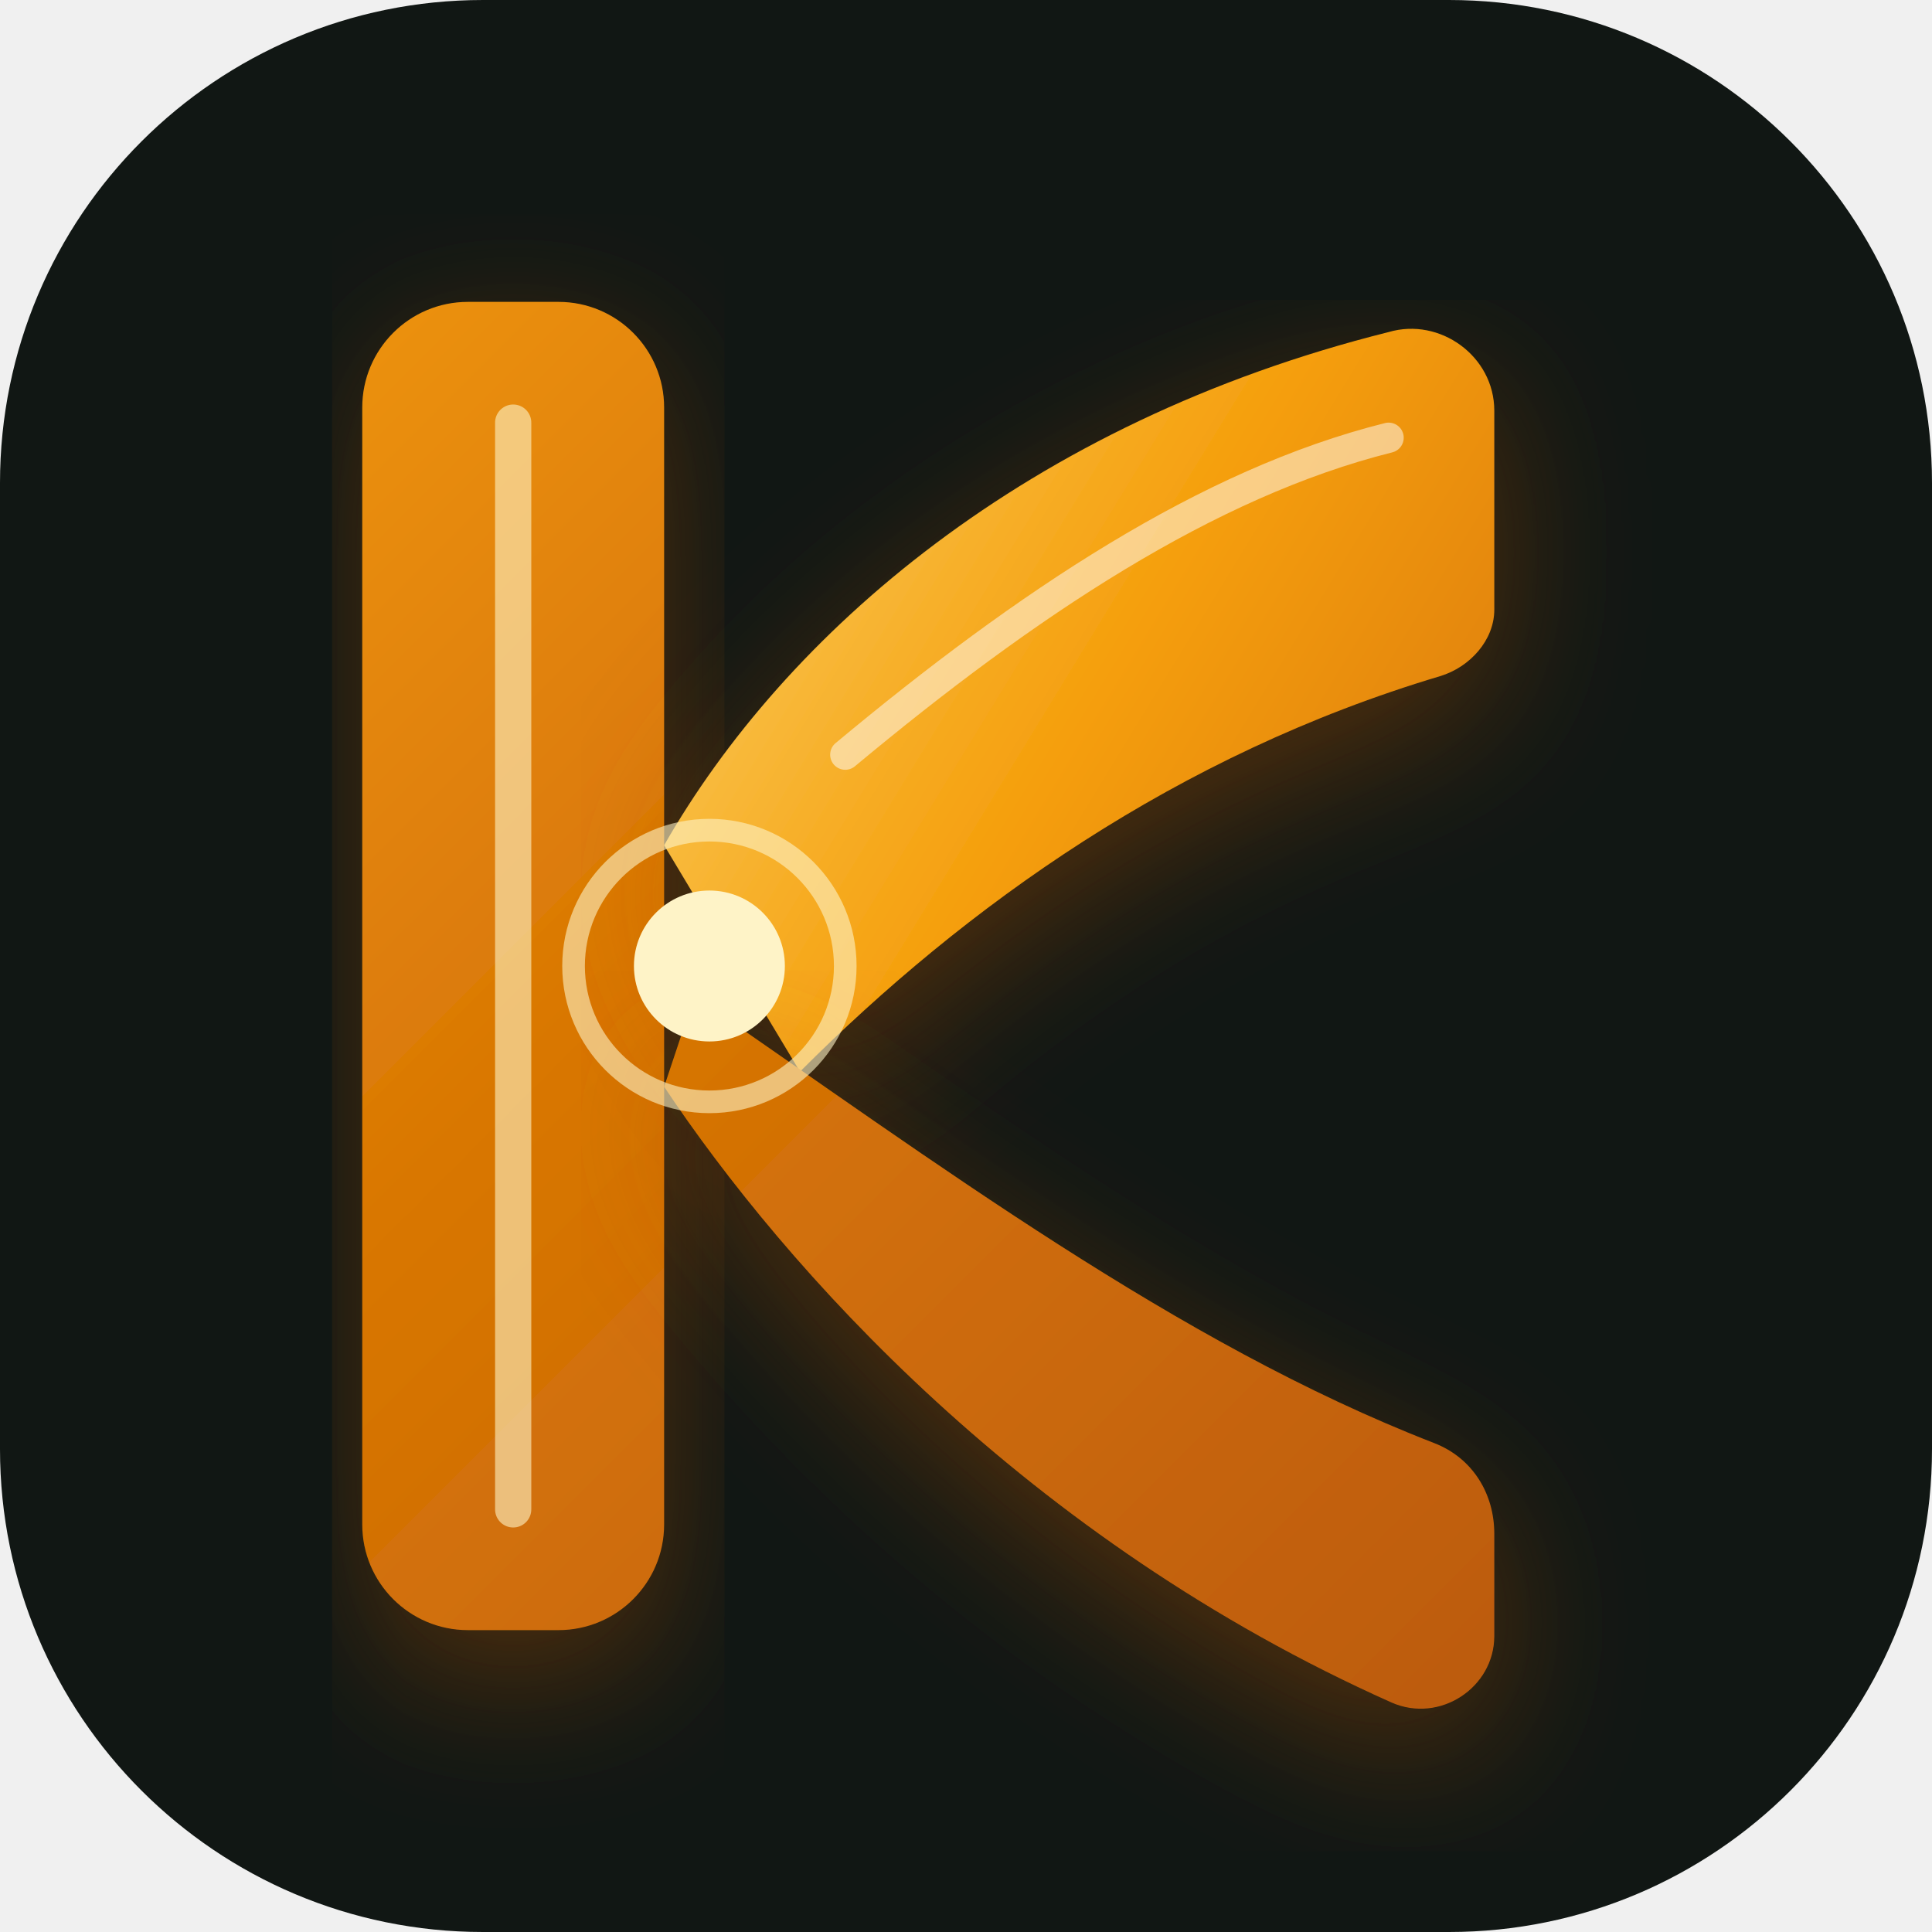
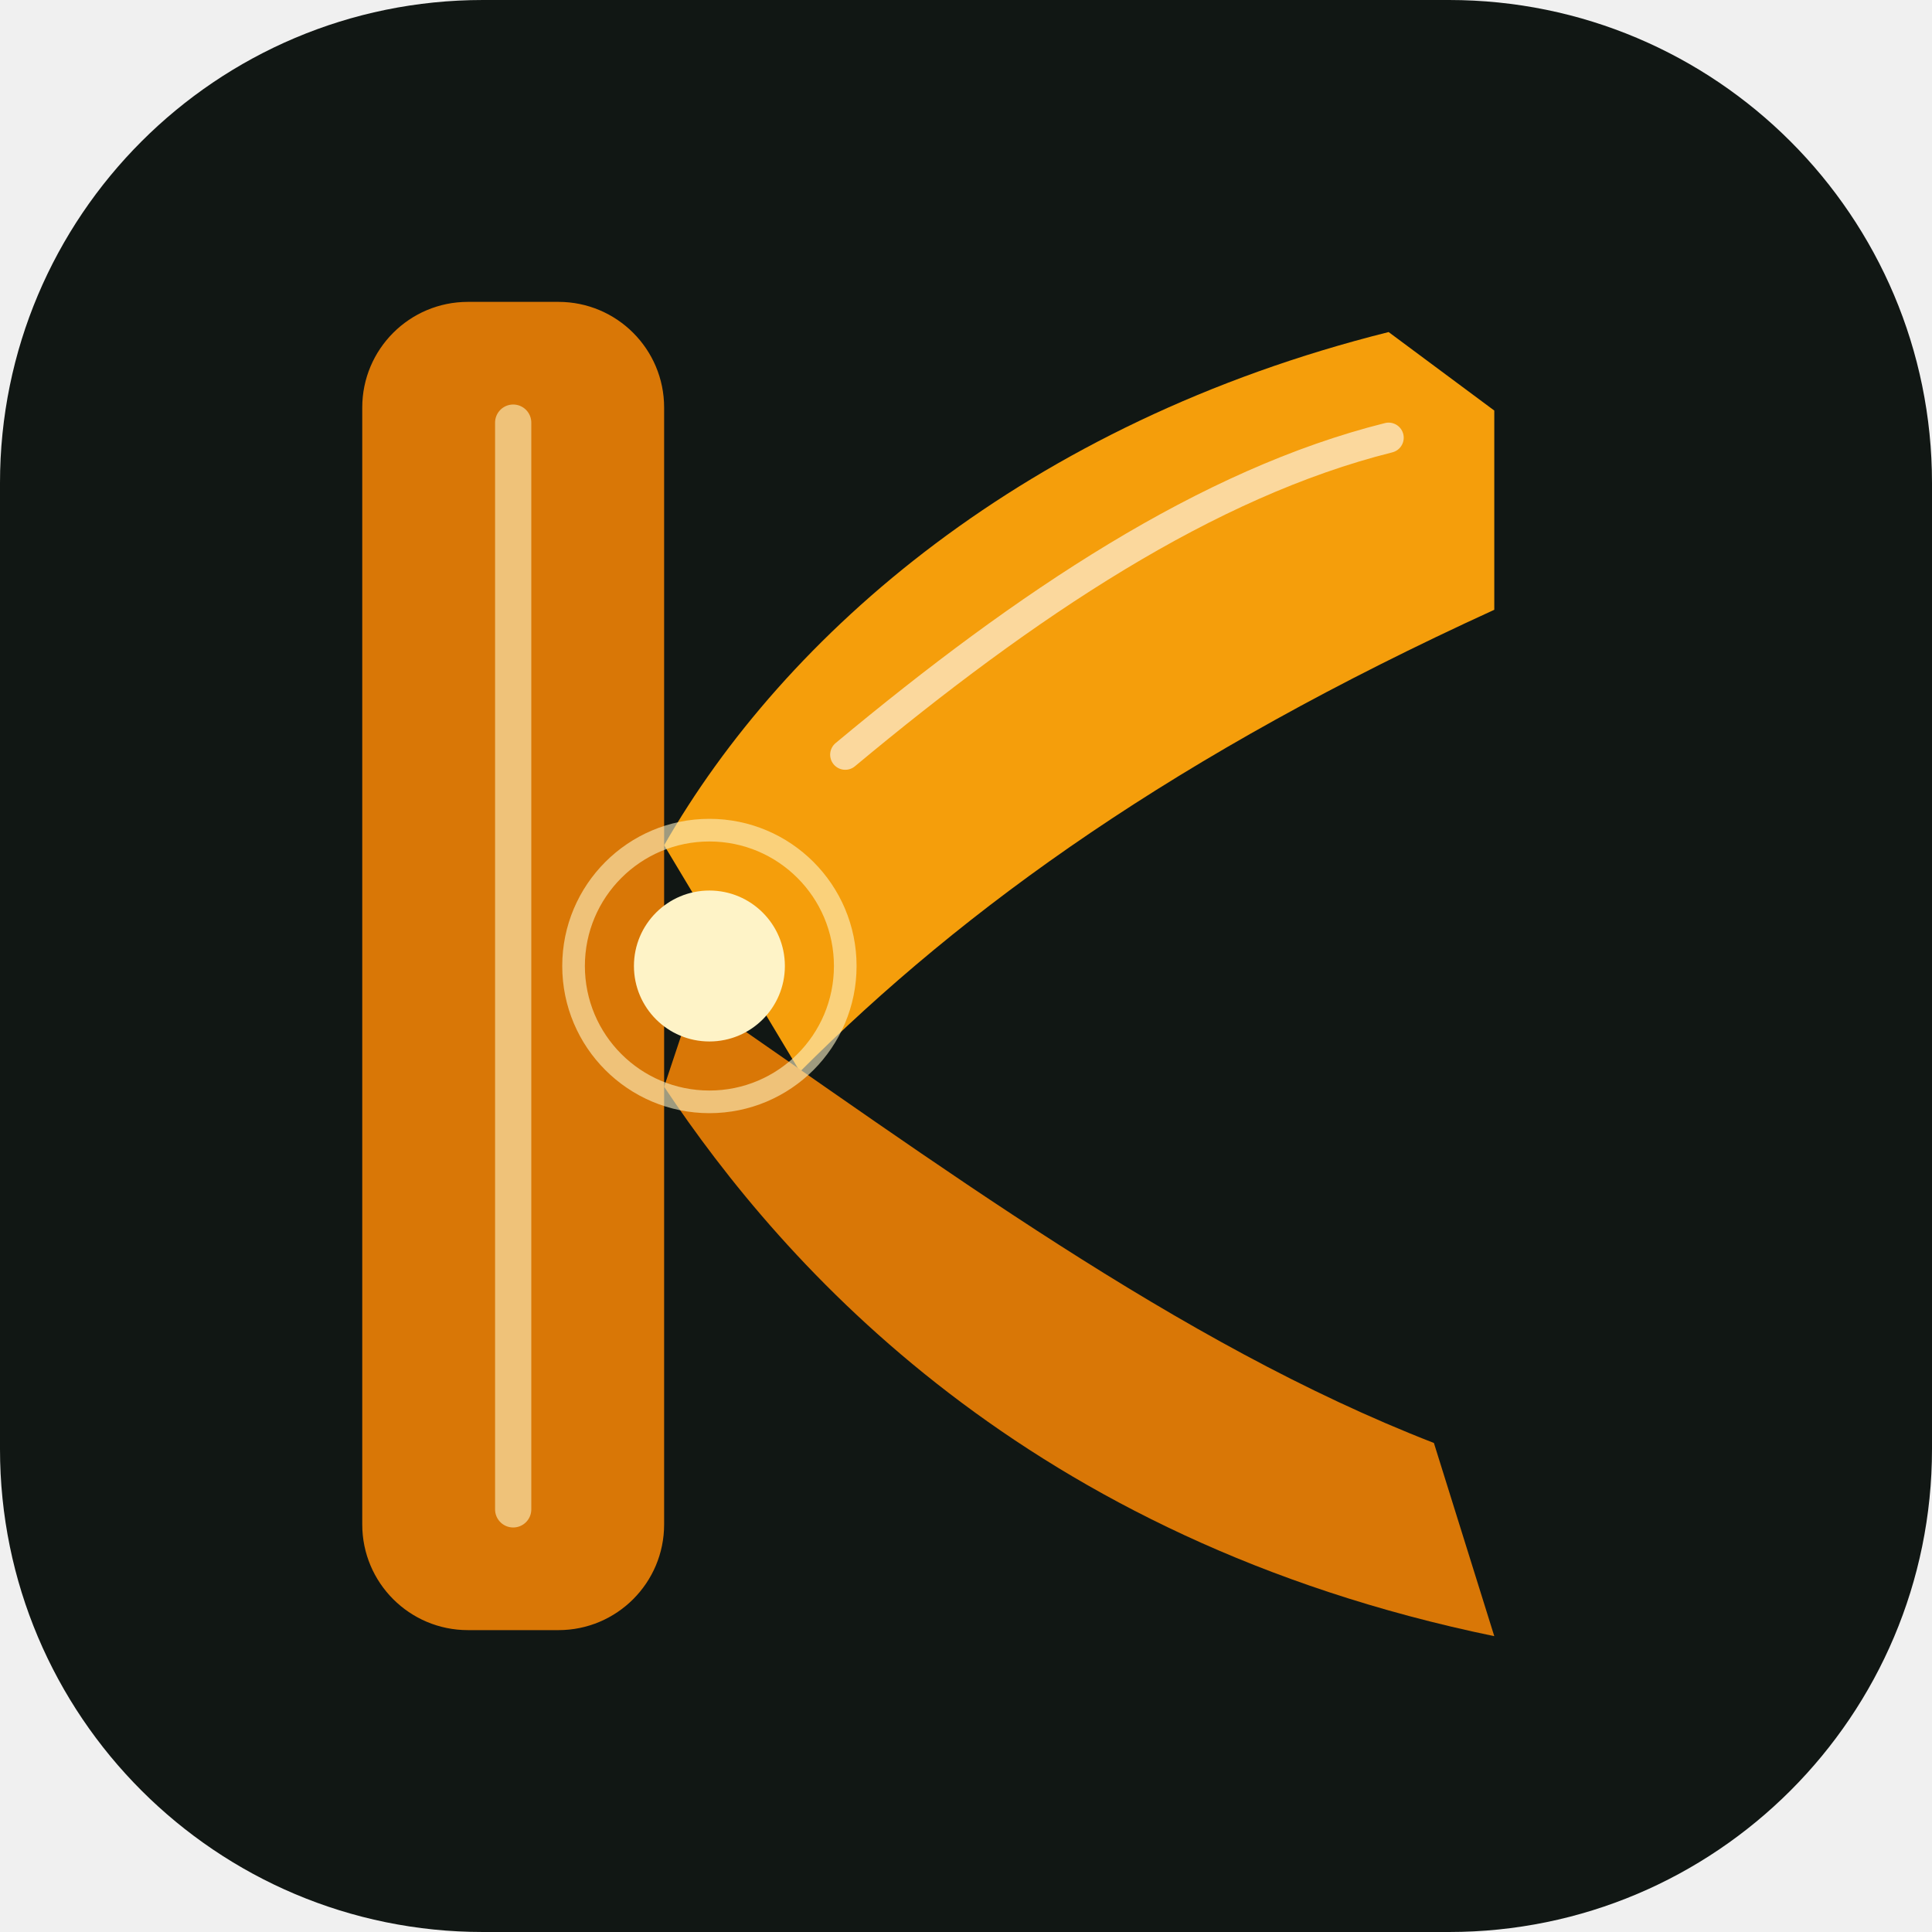
<svg xmlns="http://www.w3.org/2000/svg" viewBox="0 0 64 64" fill="none">
-   <defs>
-     <linearGradient id="kitobchiGoldFav" x1="4" y1="4" x2="60" y2="60" gradientUnits="userSpaceOnUse">
-       <stop offset="0%" stop-color="#F59E0B" />
-       <stop offset="40%" stop-color="#D97706" />
-       <stop offset="100%" stop-color="#B45309" />
-     </linearGradient>
-     <linearGradient id="pageWingGradFav" x1="16" y1="8" x2="52" y2="30" gradientUnits="userSpaceOnUse">
-       <stop offset="0%" stop-color="#FDE68A" />
-       <stop offset="60%" stop-color="#F59E0B" />
-       <stop offset="100%" stop-color="#D97706" />
-     </linearGradient>
-     <filter id="goldDropShadowFav" x="-10%" y="-10%" width="130%" height="130%">
-       <feDropShadow dx="0" dy="1.5" stdDeviation="2.5" flood-color="#B45309" flood-opacity="0.4" />
-     </filter>
-   </defs>
  <rect width="64" height="64" rx="16" fill="#111714" />
-   <rect x="12" y="10" width="10" height="44" rx="3.5" fill="url(#kitobchiGoldFav)" filter="url(#goldDropShadowFav)" />
+   <rect x="12" y="10" width="10" height="44" rx="3.5" fill="#D97706" />
  <line x1="17" y1="14" x2="17" y2="50" stroke="#FEF3C7" stroke-width="1.2" stroke-linecap="round" stroke-opacity="0.6" />
-   <path d="M22 28 C26 21 34 14 46 11 C47.7 10.5 49.5 11.8 49.5 13.6 L49.5 20.2 C49.5 21.2 48.7 22.1 47.7 22.4 C39 25 32 30 26.5 35.5 Z" fill="url(#pageWingGradFav)" filter="url(#goldDropShadowFav)" />
-   <path d="M28 25 C34 20 40 16 46 14.5" stroke="#FFFFFF" stroke-width="1" stroke-linecap="round" stroke-opacity="0.5" />
-   <path d="M23 33 C31 38.5 39 44.5 47.5 47.8 C48.8 48.3 49.5 49.5 49.5 50.8 L49.5 54.2 C49.5 55.9 47.7 57.1 46.1 56.4 C34 51 26 42 22 36 Z" fill="url(#kitobchiGoldFav)" filter="url(#goldDropShadowFav)" />
+   <path d="M22 28 C26 21 34 14 46 11 L49.5 13.6 L49.5 20.2 C39 25 32 30 26.5 35.5 Z" fill="#F59E0B" />
+   <path d="M28 25 C34 20 40 16 46 14.5" stroke="#FFFFFF" stroke-width="1" stroke-linecap="round" stroke-opacity="0.6" />
+   <path d="M23 33 C31 38.5 39 44.5 47.5 47.8 L49.5 54.2 C34 51 26 42 22 36 Z" fill="#D97706" />
  <circle cx="23.5" cy="32" r="2.5" fill="#FEF3C7" />
  <circle cx="23.5" cy="32" r="4.5" stroke="#FEF3C7" stroke-width="0.75" stroke-opacity="0.6" />
</svg>
